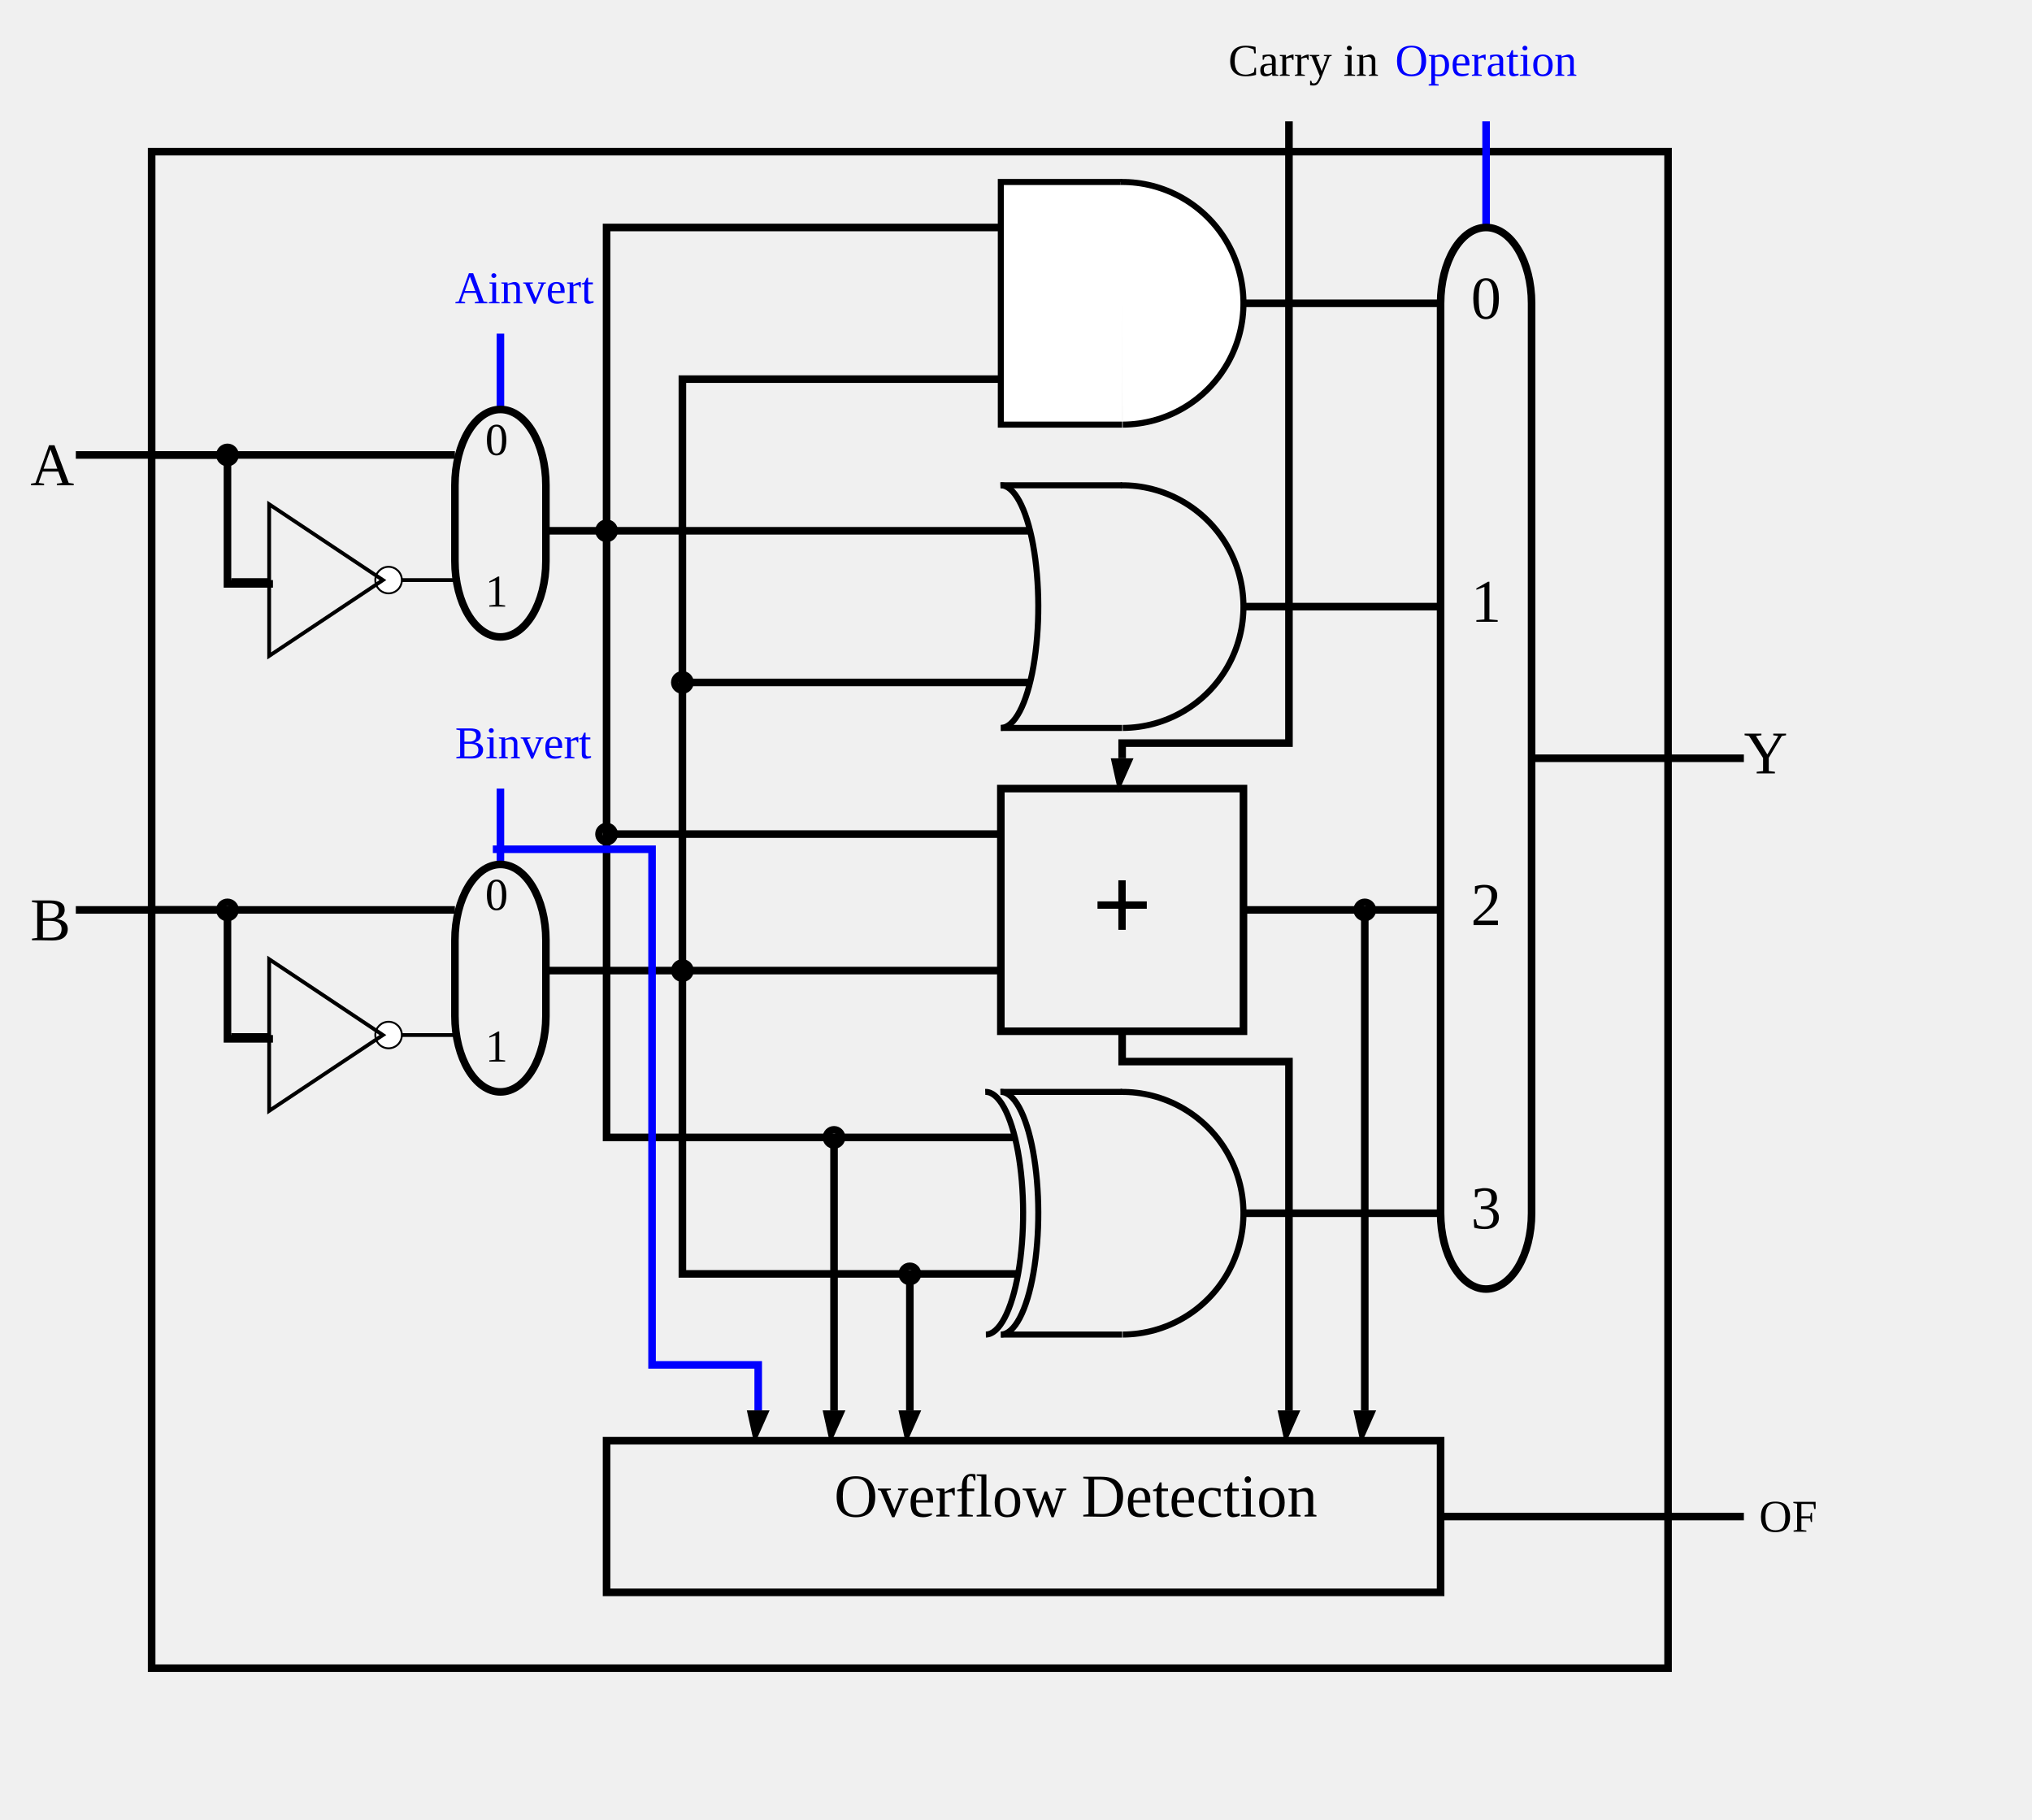
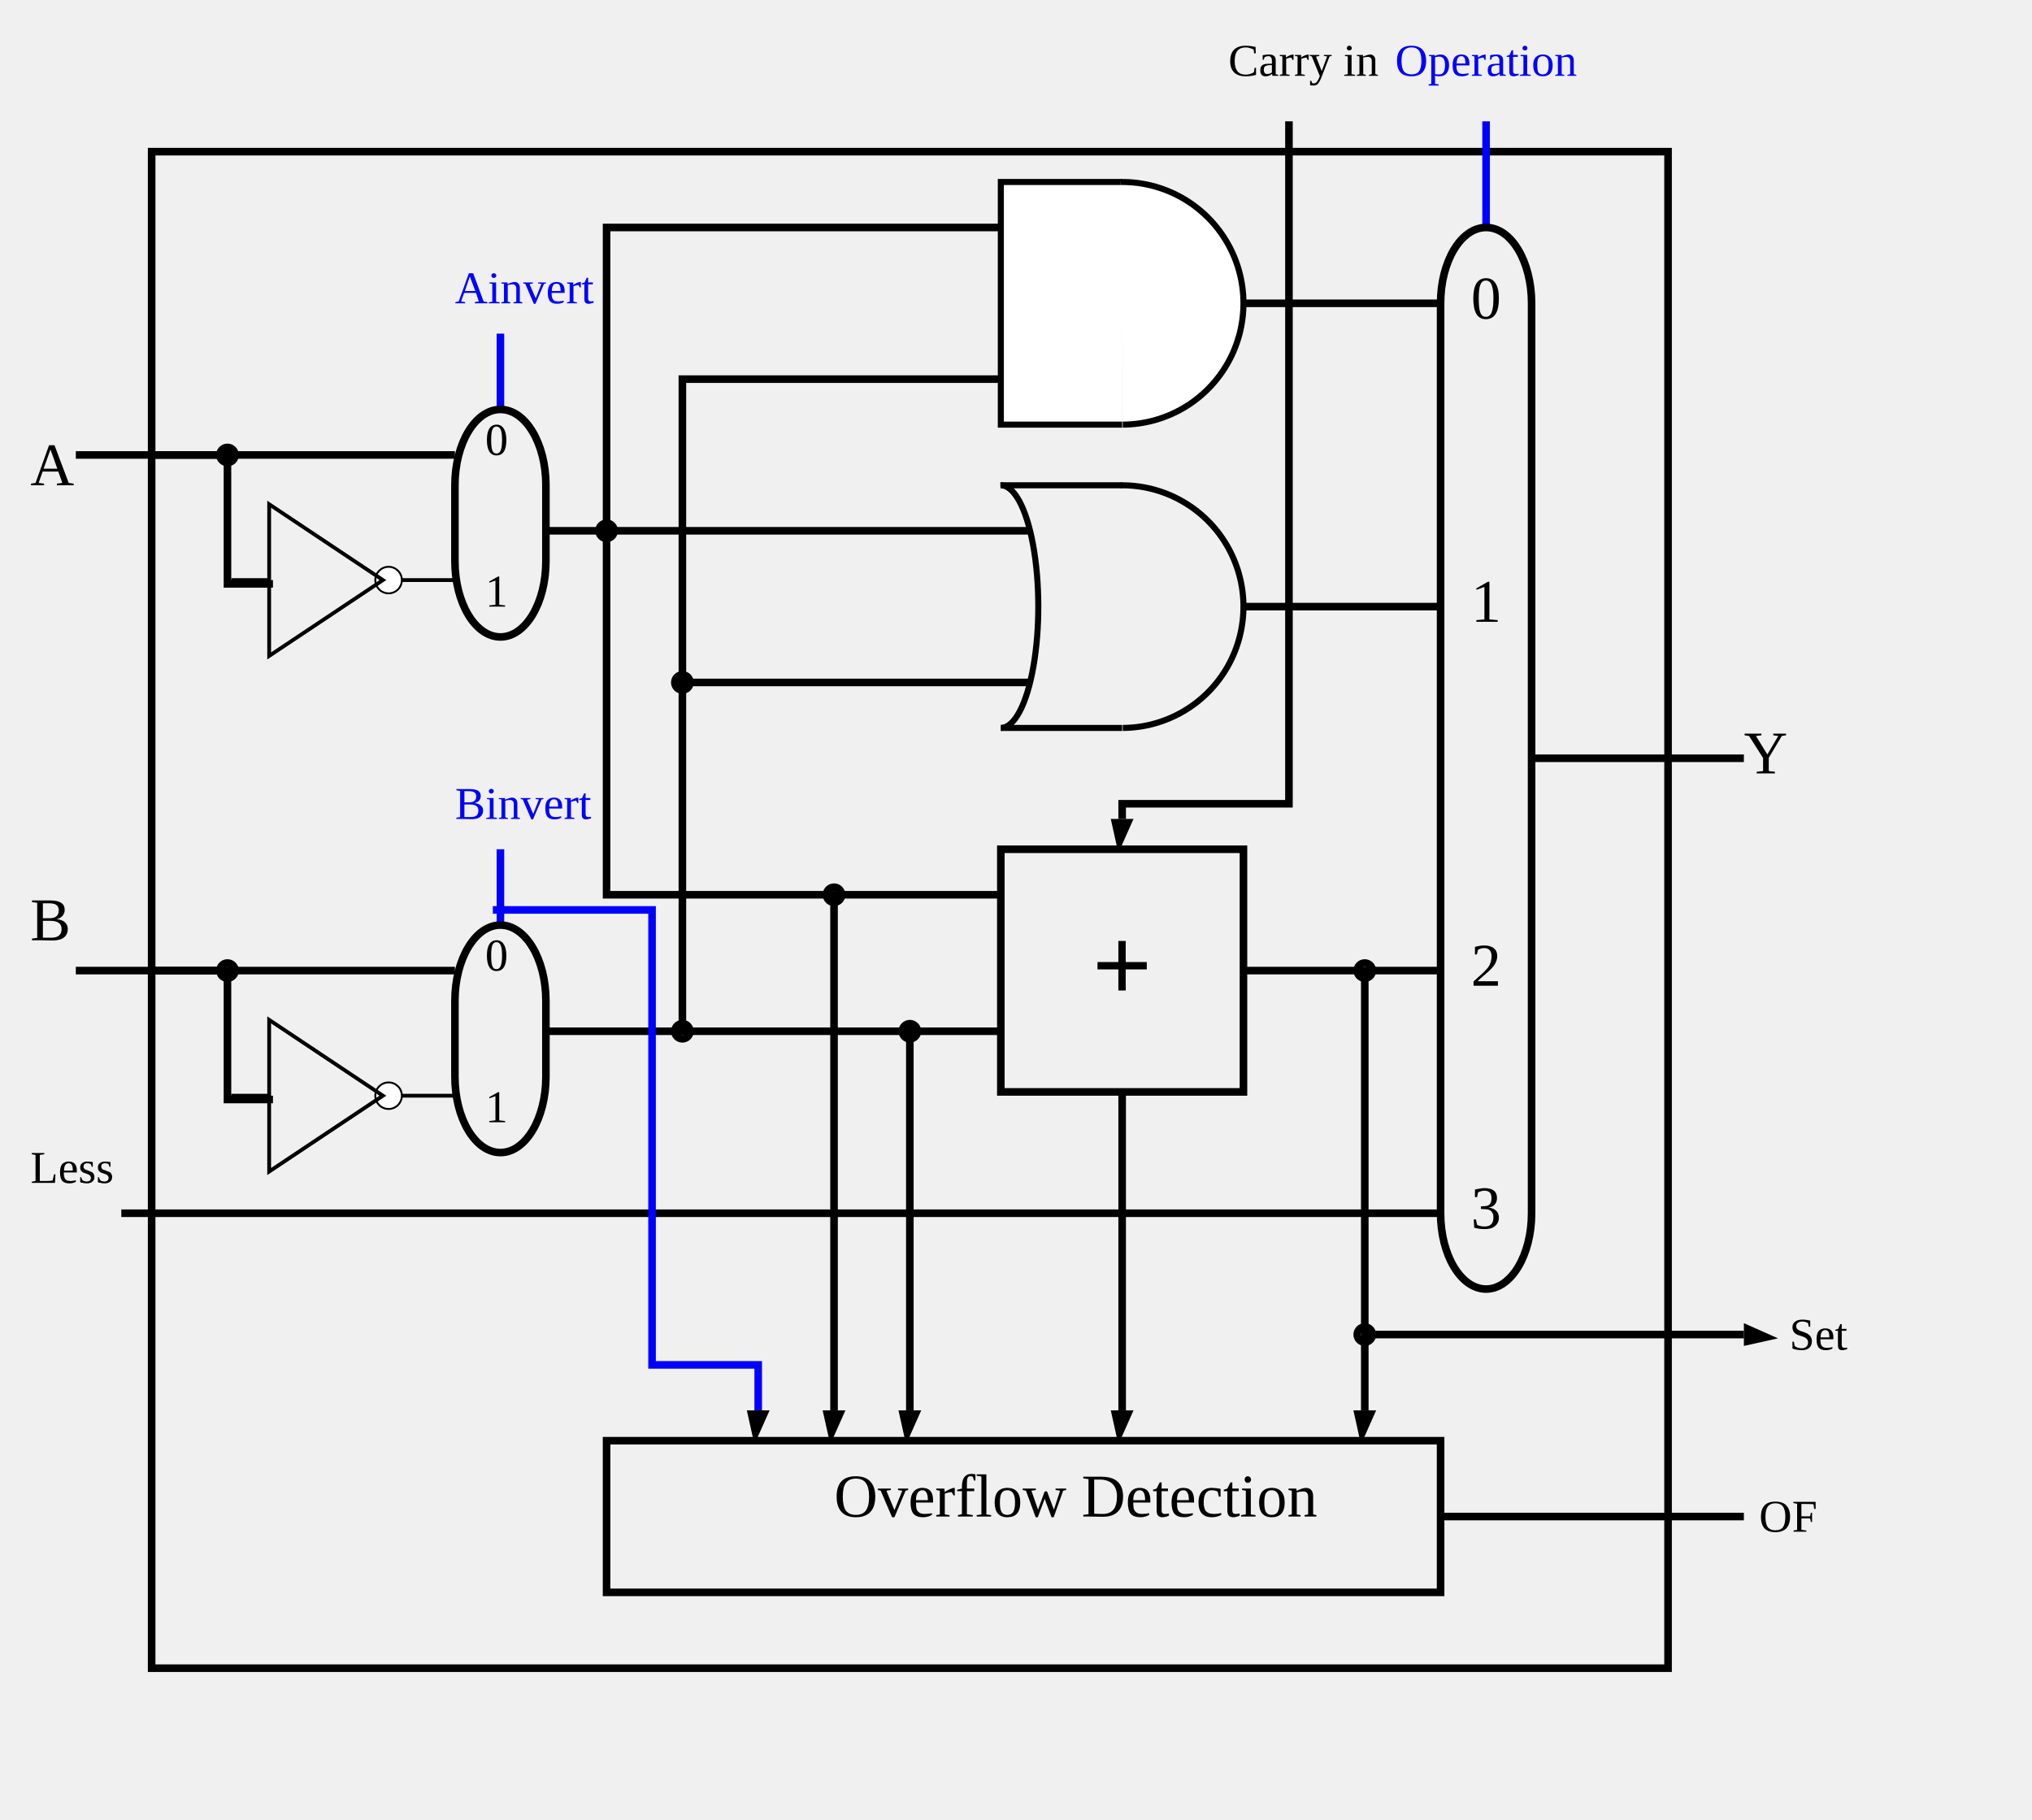
<svg xmlns="http://www.w3.org/2000/svg" width="134.00" height="120.00" viewBox="0.0 0.0 134.0 120.0" viewPort="0 0 134px 120px" version="1.1">
  <defs>
    <g id="and" transform="scale(0.2)">
      <polyline points="70,10 30,10 30,90, 70,90" style="fill:#ffffff;stroke:#000000" stroke-width="2px" id="polyline5" />
      <path id="ellipse8" style="fill:#ffffff;stroke:#000000;stroke-width:2px" type="arc" cx="70" cy="50" rx="40" ry="40" start="4.7" end="1.566" open="true" d="m 69.504,10.003 a 40,40 0 0 1 34.935,19.652 40,40 0 0 1 0.352,40.082 40,40 0 0 1 -34.585,20.263" />
    </g>
    <g id="or" transform="scale(0.2)">
      <line x1="30" y1="10" x2="70" y2="10" style="fill:#ffffff;stroke:#000000" stroke-width="2px" id="line11" />
      <line x1="30" y1="90" x2="70" y2="90" style="fill:#ffffff;stroke:#000000" stroke-width="2px" id="line13" />
      <path id="ellipse8" style="fill:none;stroke:#000000;stroke-width:2px" type="arc" cx="70" cy="50" rx="40" ry="40" start="4.7" end="1.566" open="true" d="m 69.504,10.003 a 40,40 0 0 1 34.935,19.652 40,40 0 0 1 0.352,40.082 40,40 0 0 1 -34.585,20.263" />
      <path id="ellipse9" style="fill:none;stroke:#000000;stroke-width:2px" type="arc" cx="30" cy="50" rx="12.352" ry="40" start="4.7" end="1.566" open="true" d="M 29.847,10.003 A 12.352,40 0 0 1 40.635,29.655 12.352,40 0 0 1 40.743,69.737 12.352,40 0 0 1 30.064,89.999" />
    </g>
    <g id="xor" transform="scale(0.2)">
      <line x1="110" y1="50" x2="130" y2="50" style="fill:#ffffff;stroke:#000000" stroke-width="2px" id="line9" />--&gt;
  
  <line x1="30" y1="10" x2="70" y2="10" style="fill:#ffffff;stroke:#000000" stroke-width="2px" id="line11" />
      <line x1="30" y1="90" x2="70" y2="90" style="fill:#ffffff;stroke:#000000" stroke-width="2px" id="line13" />
      <path id="ellipse8" style="fill:none;stroke:#000000;stroke-width:2px" type="arc" cx="70" cy="50" rx="40" ry="40" start="4.7" end="1.566" open="true" d="m 69.504,10.003 a 40,40 0 0 1 34.935,19.652 40,40 0 0 1 0.352,40.082 40,40 0 0 1 -34.585,20.263" />
      <path id="ellipse9" style="fill:none;stroke:#000000;stroke-width:2px" type="arc" cx="30" cy="50" rx="12.352" ry="40" start="4.7" end="1.566" open="true" d="M 29.847,10.003 A 12.352,40 0 0 1 40.635,29.655 12.352,40 0 0 1 40.743,69.737 12.352,40 0 0 1 30.064,89.999" />
      <g transform="translate(-5.0 0.0)">
        <path id="ellipse10" style="fill:none;stroke:#000000;stroke-width:2px" type="arc" cx="15" cy="50" rx="12.352" ry="40" start="4.7" end="1.566" open="true" d="M 29.847,10.003 A 12.352,40 0 0 1 40.635,29.655 12.352,40 0 0 1 40.743,69.737 12.352,40 0 0 1 30.064,89.999" />
      </g>
    </g>
    <g id="mux01">
      <polyline points="13,5 13,10" style="fill:none;stroke:blue;stroke-width:0.5px;" />
      <rect x="10" y="10" rx="5" ry="5" width="6" height="15" style="fill:none;stroke:black;stroke-width:0.5px;" />
      <text x="12" y="13" font-size="3">0</text>
      <text x="12" y="23" font-size="3">1</text>
    </g>
    <g id="mux0123">
      <polyline points="3,-7 3,0" style="fill:none;stroke:blue;stroke-width:0.5px;" />
      <rect x="0" y="0" rx="5" ry="5" width="6" height="70" style="fill:none;stroke:black;stroke-width:0.5px;" />
      <text x="2" y="6" font-size="4">0</text>
      <text x="2" y="26" font-size="4">1</text>
-       <text x="2" y="46" font-size="4">2</text>
+       <text x="2" y="50" font-size="4">2</text>
      <text x="2" y="66" font-size="4">3</text>
    </g>
    <g id="not" transform="scale(0.125)">
      <line x1="10" y1="50" x2="30" y2="50" style="fill:#ffffff;stroke:#000000" stroke-width="2px" />
      <line x1="94" y1="50" x2="130" y2="50" style="fill:#ffffff;stroke:#000000" stroke-width="2px" />
      <circle cx="93" cy="50" r="7" style="fill:#ffffff;stroke:#000000" />
      <polyline points="30,10 90,50 30,90 30,10 90,50" style="fill:none;stroke:#000000" stroke-width="2px" id="polyline5" />
    </g>
    <marker id="arrow" markerWidth="10" markerHeight="10" refX="0" refY="1.5" orient="auto" markerUnits="strokeWidth">
      <path d="M0,0 L0,3 L4.5,2 z" fill="black" />
    </marker>
  </defs>
  <rect x="10" y="10" width="100" height="100" style="fill:none;stroke:black;stroke-width:0.5px;" />
  <text x="2" y="32" font-size="4">A</text>
  <text x="2" y="62" font-size="4">B</text>
+   <text x="2" y="78" font-size="3">Less</text>
  <polyline points="5,30 30,30" style="fill:none;stroke:black;stroke-width:0.5px;" />
  <circle cx="15" cy="30" r="0.5" style="fill:none;stroke:black;stroke-width:0.5px;" />
  <polyline points="10,30 15,30 15,38.5 18,38.5" style="fill:none;stroke:black;stroke-width:0.5px;" />
  <use x="14" y="32" href="#not" />
  <use x="20" y="17" href="#mux01" />
-   <polyline points="5,60 30,60" style="fill:none;stroke:black;stroke-width:0.5px;" />
-   <circle cx="15" cy="60" r="0.5" style="fill:none;stroke:black;stroke-width:0.5px;" />
-   <polyline points="10,60 15,60 15,68.5 18,68.5" style="fill:none;stroke:black;stroke-width:0.5px;" />
-   <use x="14" y="62" href="#not" />
-   <use x="20" y="47" href="#mux01" />
+   <polyline points="5,64 30,64" style="fill:none;stroke:black;stroke-width:0.5px;" />
+   <circle cx="15" cy="64" r="0.5" style="fill:none;stroke:black;stroke-width:0.5px;" />
+   <polyline points="10,64 15,64 15,72.5 18,72.5" style="fill:none;stroke:black;stroke-width:0.5px;" />
+   <use x="14" y="66" href="#not" />
+   <use x="20" y="51" href="#mux01" />
  <g transform="translate(20,0)">
-     <polyline points="47,75 20,75 20,15 46,15" style="fill:none;stroke:black;stroke-width:0.5px;" />
-     <polyline points="47,84 25,84 25,25 46,25" style="fill:none;stroke:black;stroke-width:0.5px;" />
+     <polyline points="46,59 20,59 20,15 46,15" style="fill:none;stroke:black;stroke-width:0.5px;" />
+     <polyline points="46,68 25,68 25,25 46,25" style="fill:none;stroke:black;stroke-width:0.5px;" />
    <circle cx="20" cy="35" r="0.5" style="fill:none;stroke:black;stroke-width:0.5px;" />
    <circle cx="25" cy="45" r="0.5" style="fill:none;stroke:black;stroke-width:0.5px;" />
    <polyline points="16,35  48,35" style="fill:none;stroke:black;stroke-width:0.5px;" />
    <polyline points="25,45  48,45" style="fill:none;stroke:black;stroke-width:0.5px;" />
    <use x="40" y="10" href="#and" />
    <use x="40" y="30" href="#or" />
-     <rect x="46" y="52" width="16" height="16" style="fill:none;stroke:black;stroke-width:0.5px;" />
-     <text x="52" y="62" font-size="7" font-weight="bold">+</text>
-     <polyline points="20,55 46,55" style="fill:none;stroke:black;stroke-width:0.5px;" />
-     <polyline points="16,64 46,64" style="fill:none;stroke:black;stroke-width:0.5px;" />
-     <circle cx="20" cy="55" r="0.5" style="fill:none;stroke:black;stroke-width:0.5px;" />
-     <circle cx="25" cy="64" r="0.5" style="fill:none;stroke:black;stroke-width:0.5px;" />
-     <use x="40" y="70" href="#xor" />
+     <rect x="46" y="56" width="16" height="16" style="fill:none;stroke:black;stroke-width:0.5px;" />
+     <text x="52" y="66" font-size="7" font-weight="bold">+</text>
+     <polyline points="16,68 25,68" style="fill:none;stroke:black;stroke-width:0.5px;" />
+     <circle cx="25" cy="68" r="0.5" style="fill:none;stroke:black;stroke-width:0.5px;" />
    <polyline points="62,20 75,20" style="fill:none;stroke:black;stroke-width:0.5px;" />
    <polyline points="62,40 75,40" style="fill:none;stroke:black;stroke-width:0.5px;" />
-     <polyline points="62,60 75,60" style="fill:none;stroke:black;stroke-width:0.5px;" />
-     <polyline points="62,80 75,80" style="fill:none;stroke:black;stroke-width:0.5px;" />
+     <polyline points="62,64 75,64" style="fill:none;stroke:black;stroke-width:0.5px;" />
+     <polyline points="-12,80 75,80" style="fill:none;stroke:black;stroke-width:0.5px;" />
    <use x="75" y="15" href="#mux0123" />
    <polyline points="81,50 95,50" style="fill:none;stroke:black;stroke-width:0.5px;" />
    <text x="95" y="51" font-size="4">Y</text>
    <text x="61" y="5" font-size="3" style="fill:black;">Carry in</text>
-     <polyline points="65,8 65,49 60,49,54,49 54,50" style="fill:none;stroke:black;stroke-width:0.5px;" marker-end="url(#arrow)" />
-     <polyline points="54,68 54,70 65,70 65,93" style="fill:none;stroke:black;stroke-width:0.5px;" marker-end="url(#arrow)" />
-     <polyline points="70,60  70,93" style="fill:none;stroke:black;stroke-width:0.5px;" marker-end="url(#arrow)" />
-     <circle cx="70" cy="60" r="0.5" style="fill:none;stroke:black;stroke-width:0.5px;" />
-     <polyline points="35,75  35,93" style="fill:none;stroke:black;stroke-width:0.5px;" marker-end="url(#arrow)" />
-     <polyline points="40,84  40,93" style="fill:none;stroke:black;stroke-width:0.5px;" marker-end="url(#arrow)" />
-     <circle cx="35" cy="75" r="0.5" style="fill:none;stroke:black;stroke-width:0.5px;" />
-     <circle cx="40" cy="84" r="0.5" style="fill:none;stroke:black;stroke-width:0.5px;" />
+     <polyline points="65,8 65,53 54,53 54,54" style="fill:none;stroke:black;stroke-width:0.5px;" marker-end="url(#arrow)" />
+     <polyline points="54,72 54,93" style="fill:none;stroke:black;stroke-width:0.5px;" marker-end="url(#arrow)" />
+     <polyline points="70,64  70,93" style="fill:none;stroke:black;stroke-width:0.5px;" marker-end="url(#arrow)" />
+     <circle cx="70" cy="64" r="0.5" style="fill:none;stroke:black;stroke-width:0.5px;" />
+     <polyline points="35,59  35,93" style="fill:none;stroke:black;stroke-width:0.5px;" marker-end="url(#arrow)" />
+     <polyline points="40,68  40,93" style="fill:none;stroke:black;stroke-width:0.5px;" marker-end="url(#arrow)" />
+     <circle cx="35" cy="59" r="0.5" style="fill:none;stroke:black;stroke-width:0.5px;" />
+     <circle cx="40" cy="68" r="0.5" style="fill:none;stroke:black;stroke-width:0.5px;" />
+     <polyline points="70,88 95,88" style="fill:none;stroke:black;stroke-width:0.5px;" marker-end="url(#arrow)" />
+     <circle cx="70" cy="88" r="0.5" style="fill:none;stroke:black;stroke-width:0.5px;" />
+     <text x="98" y="89" font-size="3" style="fill:black;">Set</text>
    <rect x="20" y="95" width="55" height="10" style="fill:none;stroke:black;stroke-width:0.5px;" />
-     <polyline points="12.5,56 23,56 23,90 30,90 30,93" style="fill:none;stroke:blue;stroke-width:0.5px;" marker-end="url(#arrow)" />
+     <polyline points="12.5,60 23,60 23,90 30,90 30,93" style="fill:none;stroke:blue;stroke-width:0.5px;" marker-end="url(#arrow)" />
    <text x="35" y="100" font-size="4" style="fill:black;">Overflow Detection</text>
    <polyline points="75,100 95,100" style="fill:none;stroke:black;stroke-width:0.5px;" />
    <text x="96" y="101" font-size="3" style="fill:black;">OF</text>
  </g>
  <text x="30" y="20" font-size="3" style="fill:blue;">Ainvert</text>
-   <text x="30" y="50" font-size="3" style="fill:blue;">Binvert</text>
+   <text x="30" y="54" font-size="3" style="fill:blue;">Binvert</text>
  <text x="92" y="5" font-size="3" style="fill:blue;">Operation</text>
</svg>
